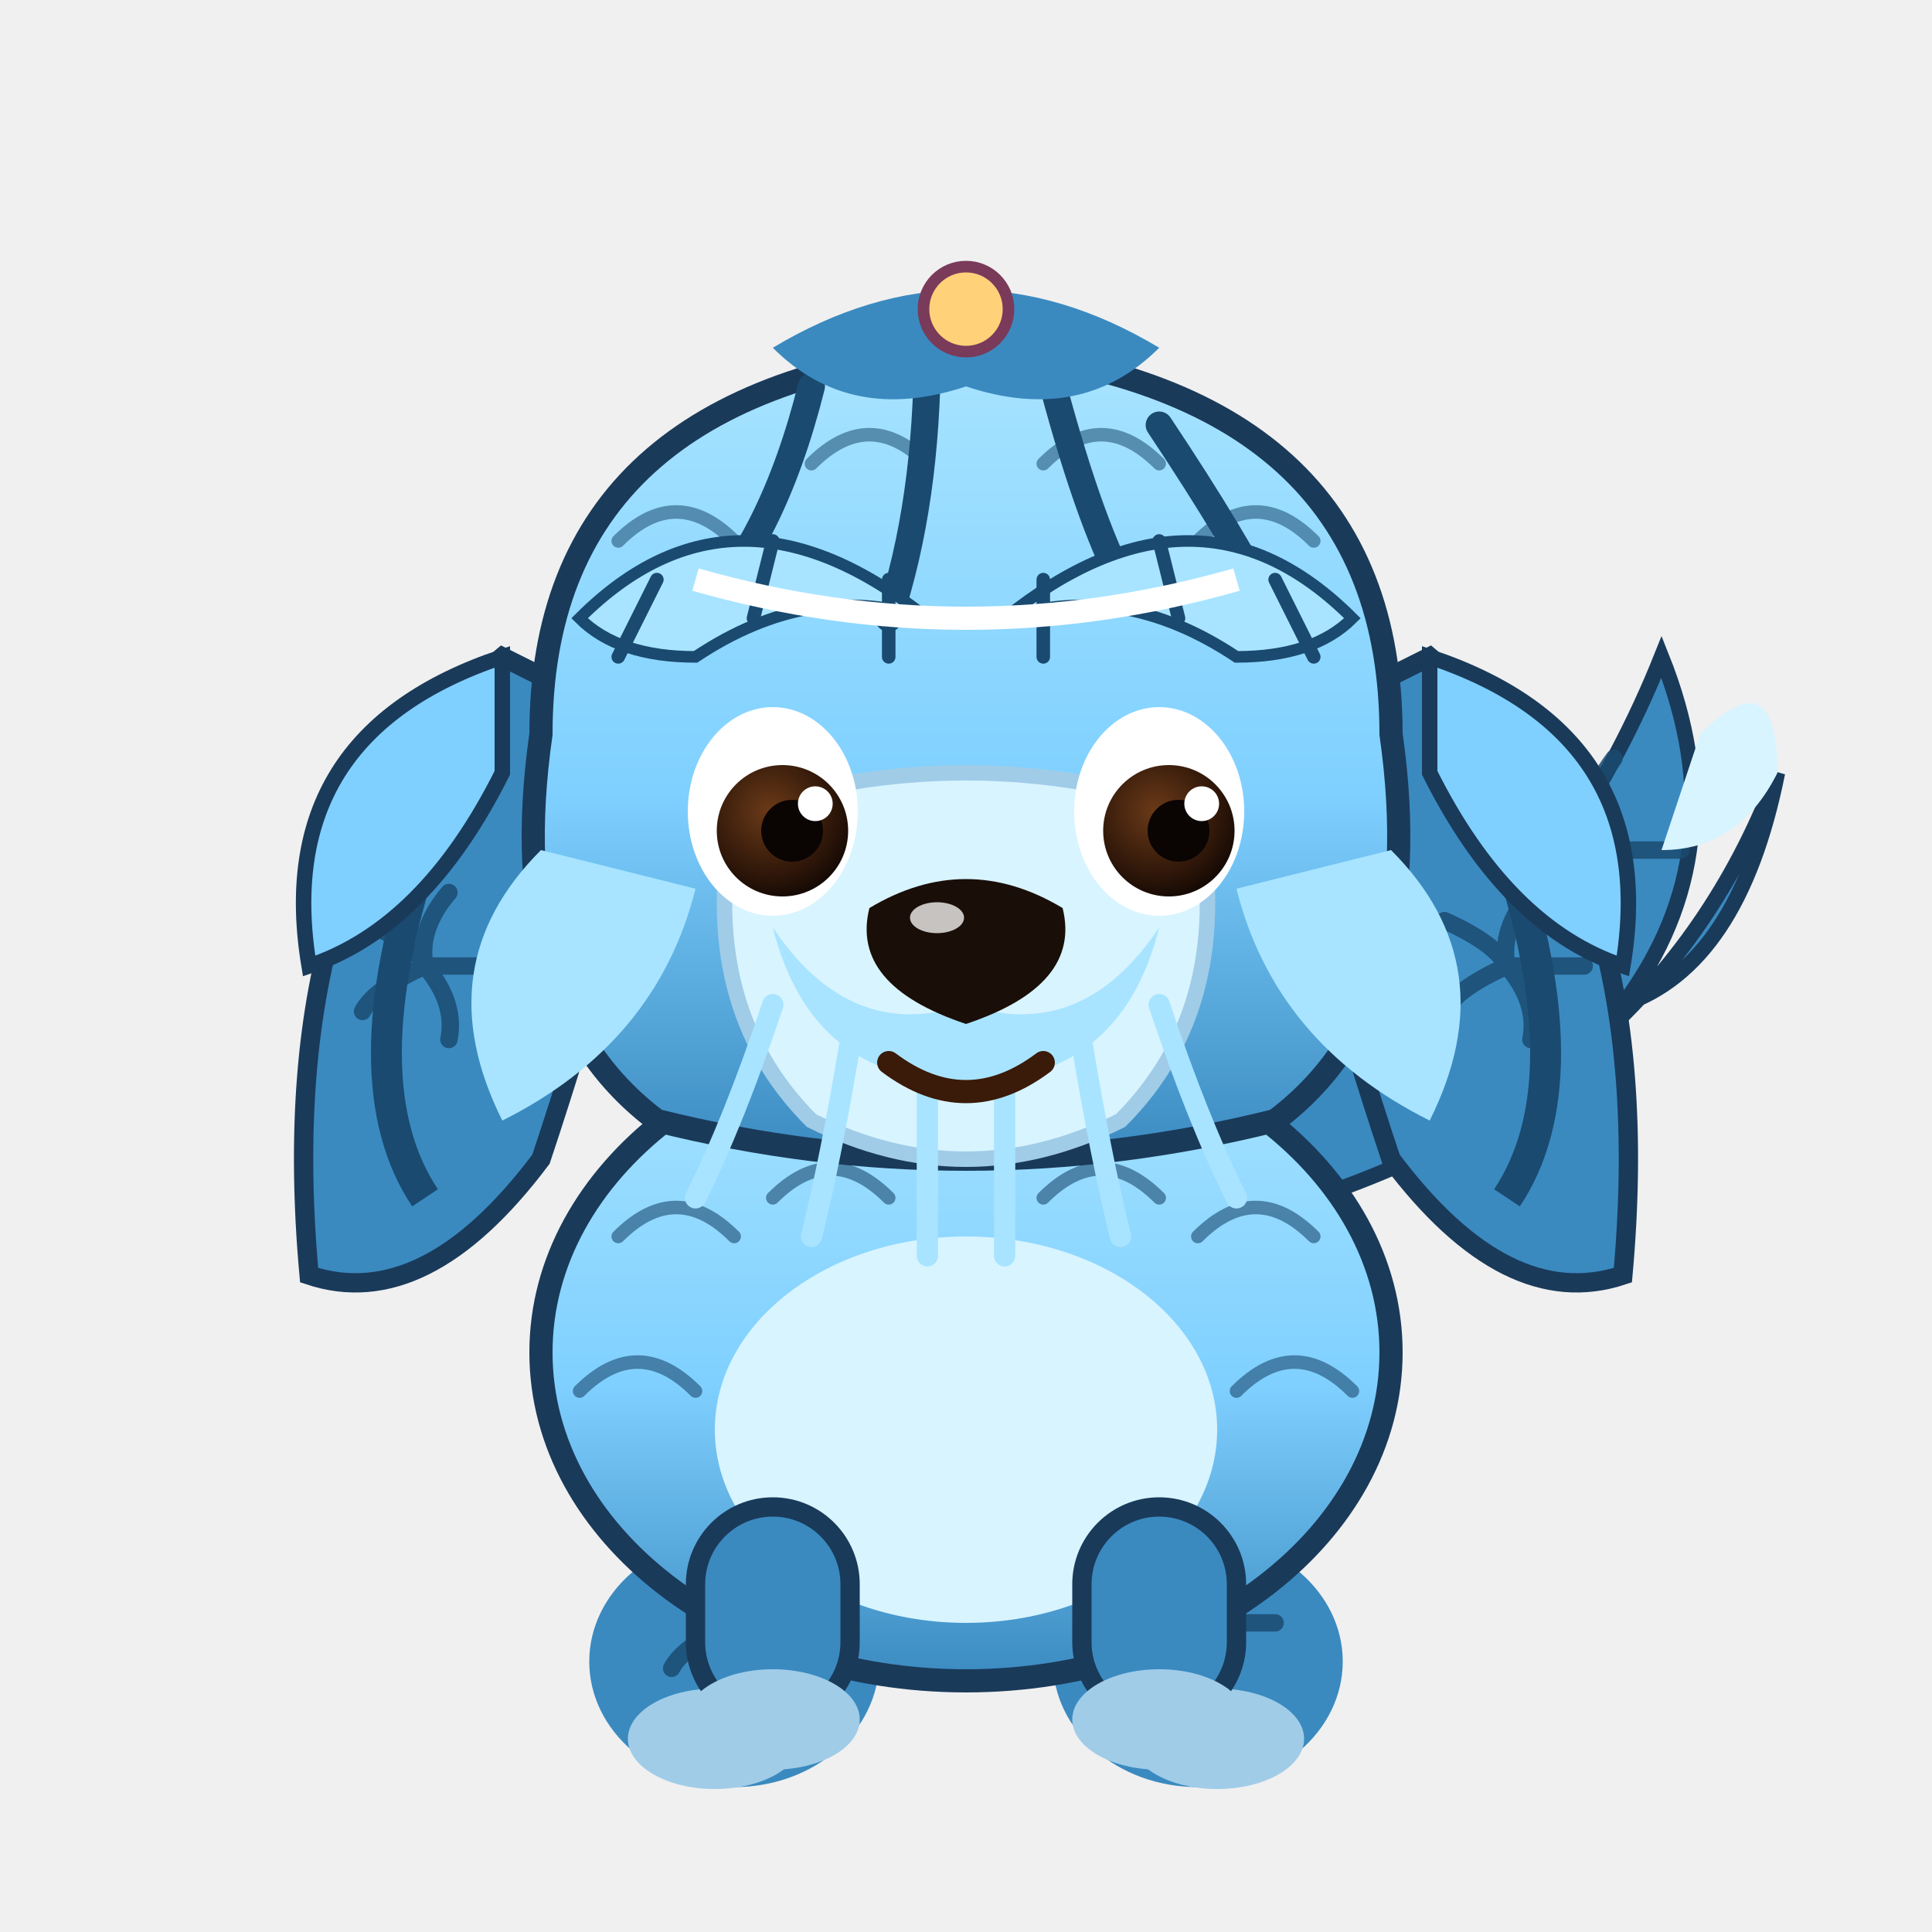
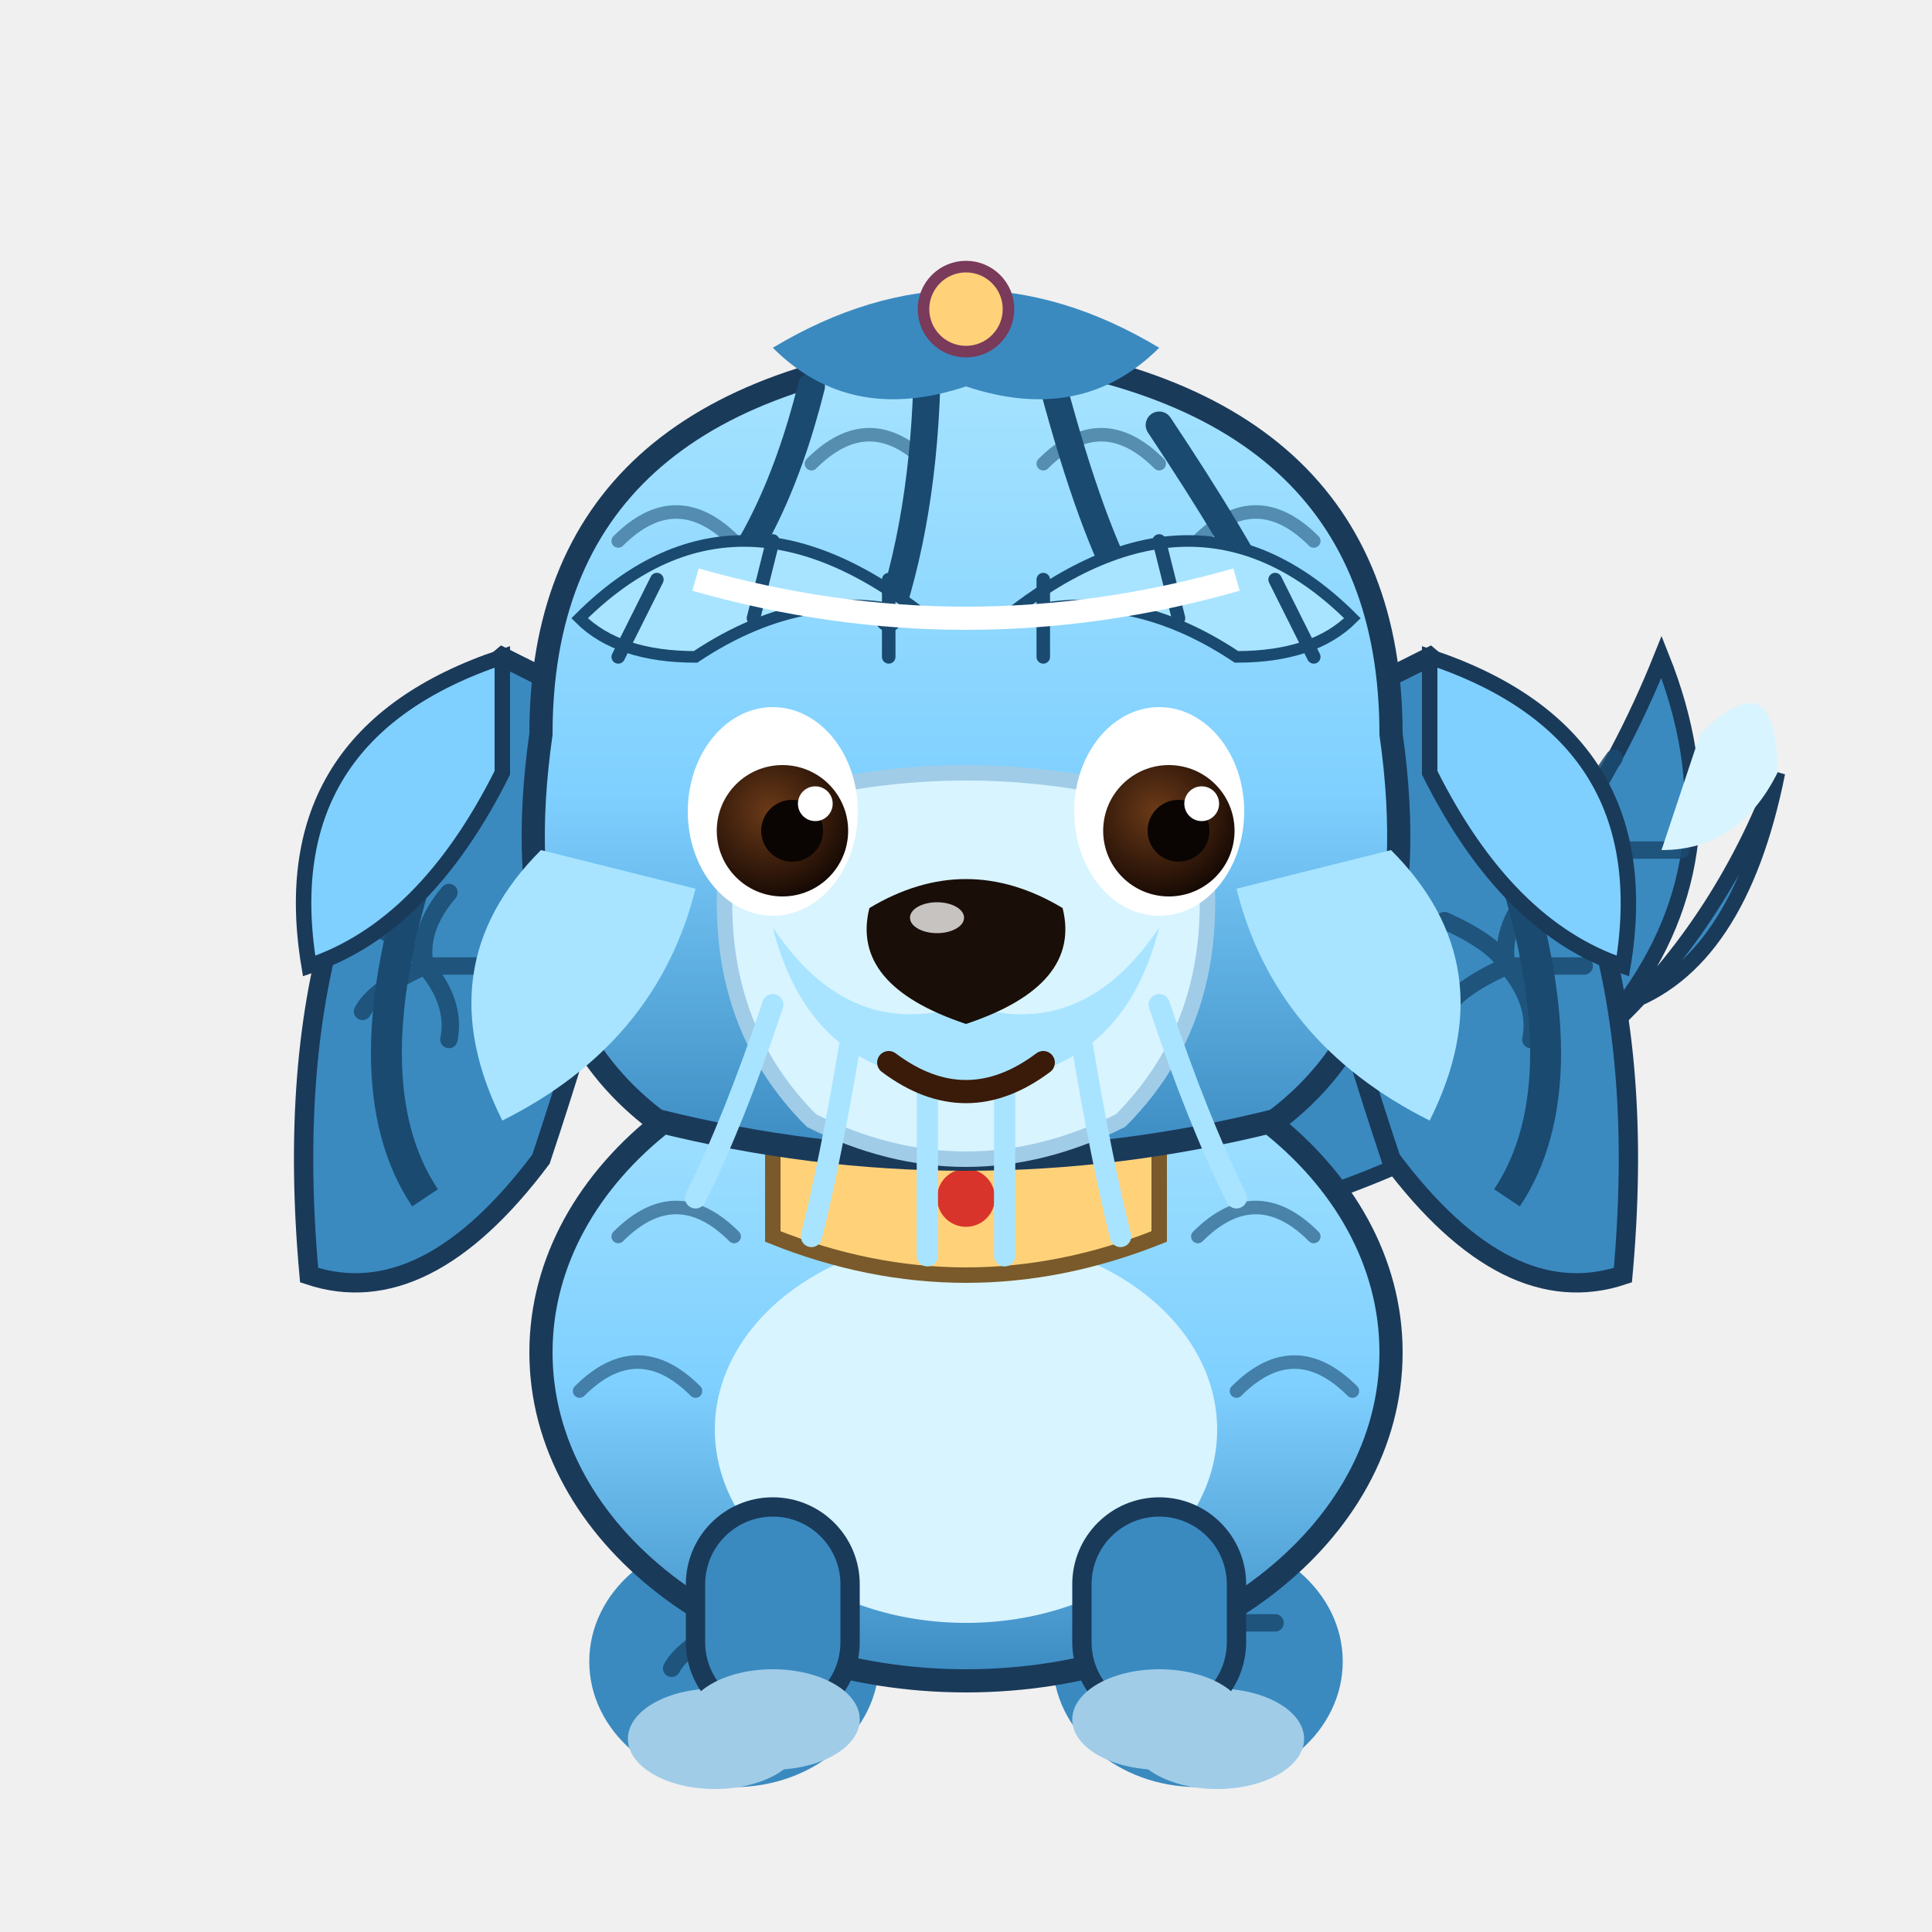
<svg viewBox="0 0 100 100" width="300" height="300" class=" bob" style="overflow:visible">
  <defs>
    <radialGradient id="eye-huggy" cx="40%" cy="35%" r="75%">
      <stop offset="0%" stop-color="#6b3a18" />
      <stop offset="70%" stop-color="#2a1408" />
      <stop offset="100%" stop-color="#0a0402" />
    </radialGradient>
    <linearGradient id="cape-huggy" x1="0" y1="0" x2="0" y2="1">
      <stop offset="0%" stop-color="#1a1024" />
      <stop offset="100%" stop-color="#3a1830" />
    </linearGradient>
    <linearGradient id="fur-huggy" x1="0" y1="0" x2="0" y2="1">
      <stop offset="0%" stop-color="#a8e4ff" />
      <stop offset="55%" stop-color="#7fd0ff" />
      <stop offset="100%" stop-color="#3a8ac0" />
    </linearGradient>
  </defs>
  <g>
    <g transform="">
      <g class="wag" style="transform-origin:72px 64px">
        <g>
          <path d="M68 62 Q86 56 92 40 Q90 50 84 52 Q90 44 86 34 Q82 44 74 52 Q78 46 72 44 Q72 54 66 58 Z" fill="#3a8ac0" stroke="#1a3a5a" stroke-width="0.8" />
          <g stroke="#1a4a70" stroke-width="0.9" fill="none" stroke-linecap="round" opacity="0.85">
            <path d="M82 44 Q83.5 44 87 44" />
            <path d="M82 44 Q83.773 46.378 83.545 48.755" />
            <path d="M82 44 Q78.977 45.469 77.955 46.939" />
            <path d="M82 44 Q80.977 42.531 77.955 41.061" />
            <path d="M82 44 Q81.773 41.622 83.545 39.245" />
          </g>
          <path d="M88 38 Q92 34 92 40 Q90 44 86 44 Z" fill="#d8f4ff" />
        </g>
      </g>
      <g>
        <ellipse cx="38" cy="86" rx="7.5" ry="6.5" fill="#3a8ac0" />
        <ellipse cx="62" cy="86" rx="7.5" ry="6.5" fill="#3a8ac0" />
        <g stroke="#1a4a70" stroke-width="0.9" fill="none" stroke-linecap="round" opacity="0.85">
          <path d="M38 84 Q39 84 42 84" />
          <path d="M38 84 Q39.618 85.902 39.236 87.804" />
          <path d="M38 84 Q35.382 85.176 34.764 86.351" />
          <path d="M38 84 Q37.382 82.824 34.764 81.649" />
          <path d="M38 84 Q37.618 82.098 39.236 80.196" />
        </g>
        <g stroke="#1a4a70" stroke-width="0.9" fill="none" stroke-linecap="round" opacity="0.85">
          <path d="M62 84 Q63 84 66 84" />
          <path d="M62 84 Q63.618 85.902 63.236 87.804" />
          <path d="M62 84 Q59.382 85.176 58.764 86.351" />
          <path d="M62 84 Q61.382 82.824 58.764 81.649" />
          <path d="M62 84 Q61.618 82.098 63.236 80.196" />
        </g>
        <ellipse cx="37" cy="90" rx="4.5" ry="2.6" fill="#a0cce8" />
        <ellipse cx="63" cy="90" rx="4.5" ry="2.6" fill="#a0cce8" />
      </g>
      <g>
        <ellipse cx="50" cy="70" rx="22" ry="17" fill="url(#fur-huggy)" stroke="#1a3a5a" stroke-width="1.2" />
        <ellipse cx="50" cy="74" rx="13" ry="10" fill="#d8f4ff" />
        <g stroke="#1a4a70" stroke-width="0.7" fill="none" opacity="0.6" stroke-linecap="round">
          <path d="M32 64 q3 -3 6 0" />
          <path d="M40 62 q3 -3 6 0" />
          <path d="M54 62 q3 -3 6 0" />
          <path d="M62 64 q3 -3 6 0" />
          <path d="M30 72 q3 -3 6 0" />
          <path d="M64 72 q3 -3 6 0" />
        </g>
+       </g>
+       <g>
+         <path d="M40 58 Q50 62 60 58 L60 64 Q50 68 40 64 Z" fill="#ffd27a" stroke="#7a5a2a" stroke-width="0.8" />
+         <circle cx="50" cy="62" r="1.5" fill="#d9342b" />
      </g>
      <g>
        <rect x="36" y="78" width="8" height="11" rx="4" fill="#3a8ac0" stroke="#1a3a5a" stroke-width="1" />
        <rect x="56" y="78" width="8" height="11" rx="4" fill="#3a8ac0" stroke="#1a3a5a" stroke-width="1" />
        <ellipse cx="40" cy="89" rx="4.5" ry="2.6" fill="#a0cce8" />
        <ellipse cx="60" cy="89" rx="4.5" ry="2.6" fill="#a0cce8" />
      </g>
      <g>
        <path d="M26 34 Q14 44 16 66 Q22 68 28 60 Q32 48 34 38 Z" fill="#3a8ac0" stroke="#1a3a5a" stroke-width="1" />
        <path d="M74 34 Q86 44 84 66 Q78 68 72 60 Q68 48 66 38 Z" fill="#3a8ac0" stroke="#1a3a5a" stroke-width="1" />
        <path d="M22 44 Q18 56 22 62" fill="none" stroke="#1a4a70" stroke-width="1.6" />
        <path d="M78 44 Q82 56 78 62" fill="none" stroke="#1a4a70" stroke-width="1.6" />
        <g stroke="#1a4a70" stroke-width="0.9" fill="none" stroke-linecap="round" opacity="0.85">
          <path d="M22 50 Q23 50 26 50" />
          <path d="M22 50 Q23.618 51.902 23.236 53.804" />
          <path d="M22 50 Q19.382 51.176 18.764 52.351" />
          <path d="M22 50 Q21.382 48.824 18.764 47.649" />
          <path d="M22 50 Q21.618 48.098 23.236 46.196" />
        </g>
        <g stroke="#1a4a70" stroke-width="0.9" fill="none" stroke-linecap="round" opacity="0.85">
          <path d="M78 50 Q79 50 82 50" />
          <path d="M78 50 Q79.618 51.902 79.236 53.804" />
          <path d="M78 50 Q75.382 51.176 74.764 52.351" />
          <path d="M78 50 Q77.382 48.824 74.764 47.649" />
          <path d="M78 50 Q77.618 48.098 79.236 46.196" />
        </g>
        <path d="M28 38 Q28 20 50 18 Q72 20 72 38 Q74 52 66 58 Q50 62 34 58 Q26 52 28 38 Z" fill="url(#fur-huggy)" stroke="#1a3a5a" stroke-width="1.2" />
        <g stroke="#1a4a70" stroke-width="0.7" fill="none" opacity="0.55" stroke-linecap="round">
          <path d="M32 28 q3 -3 6 0" />
          <path d="M42 24 q3 -3 6 0" />
          <path d="M54 24 q3 -3 6 0" />
          <path d="M62 28 q3 -3 6 0" />
        </g>
        <path d="M28 44 Q22 50 26 58 Q34 54 36 46 Z" fill="#a8e4ff" />
        <path d="M72 44 Q78 50 74 58 Q66 54 64 46 Z" fill="#a8e4ff" />
        <g>
          <g stroke="#1a4a70" stroke-width="1.4" fill="none" stroke-linecap="round">
            <path d="M42 20 q-2 8 -6 12" />
            <path d="M48 18 q0 8 -2 14" />
            <path d="M54 18 q2 8 4 12" />
            <path d="M60 22 q4 6 6 10" />
          </g>
          <path d="M40 18 Q50 12 60 18 Q56 22 50 20 Q44 22 40 18 Z" fill="#3a8ac0" />
        </g>
        <g>
          <path d="M30 32 Q38 24 48 32 Q42 30 36 34 Q32 34 30 32 Z" fill="#a8e4ff" stroke="#1a4a70" stroke-width="0.6" />
          <path d="M70 32 Q62 24 52 32 Q58 30 64 34 Q68 34 70 32 Z" fill="#a8e4ff" stroke="#1a4a70" stroke-width="0.6" />
          <g stroke="#1a4a70" stroke-width="0.7" fill="none" stroke-linecap="round">
            <path d="M34 30 l-2 4" />
            <path d="M40 28 l-1 4" />
            <path d="M46 30 l0 4" />
            <path d="M66 30 l2 4" />
            <path d="M60 28 l1 4" />
            <path d="M54 30 l0 4" />
          </g>
        </g>
        <path d="M38 42 Q50 38 62 42 Q64 52 58 58 Q50 62 42 58 Q36 52 38 42 Z" fill="#d8f4ff" stroke="#a0cce8" stroke-width="0.8" />
        <g>
          <g stroke="#a8e4ff" stroke-width="1.1" fill="none" stroke-linecap="round">
            <path d="M40 52 q-2 6 -4 10" />
            <path d="M44 54 q-1 6 -2 10" />
            <path d="M48 55 q0 6 0 10" />
            <path d="M52 55 q0 6 0 10" />
            <path d="M56 54 q1 6 2 10" />
            <path d="M60 52 q2 6 4 10" />
          </g>
          <path d="M40 48 Q44 54 50 52 Q56 54 60 48 Q58 56 50 56 Q42 56 40 48 Z" fill="#a8e4ff" />
        </g>
        <g class="blink" style="transform-origin:50px 42px">
          <ellipse cx="40" cy="42" rx="4.4" ry="5.4" fill="#fff" />
          <ellipse cx="60" cy="42" rx="4.4" ry="5.4" fill="#fff" />
          <circle cx="40.5" cy="43" r="3.4" fill="url(#eye-huggy)" />
          <circle cx="60.5" cy="43" r="3.4" fill="url(#eye-huggy)" />
          <circle cx="41" cy="43" r="1.6" fill="#0a0402" />
          <circle cx="61" cy="43" r="1.6" fill="#0a0402" />
          <circle cx="42.2" cy="41.6" r="0.9" fill="#fff" />
          <circle cx="62.2" cy="41.6" r="0.9" fill="#fff" />
        </g>
        <g>
          <path d="M45 47 Q50 44 55 47 Q56 51 50 53 Q44 51 45 47 Z" fill="#1a0e08" />
          <ellipse cx="48.5" cy="47.5" rx="1.4" ry="0.8" fill="#fff" opacity="0.75" />
          <path d="M46 55 Q50 58 54 55" stroke="#3a1a08" stroke-width="1.2" fill="none" stroke-linecap="round" />
        </g>
        <g>
          <path d="M26 34 Q14 38 16 50 Q22 48 26 40 Z" fill="#7fd0ff" stroke="#1a3a5a" stroke-width="0.8" />
          <path d="M74 34 Q86 38 84 50 Q78 48 74 40 Z" fill="#7fd0ff" stroke="#1a3a5a" stroke-width="0.8" />
          <path d="M36 30 Q50 34 64 30" fill="none" stroke="#fff" stroke-width="1.2" />
          <circle cx="50" cy="16" r="2.2" fill="#ffd27a" stroke="#7a3a5a" stroke-width="0.6" />
        </g>
      </g>
    </g>
  </g>
</svg>
